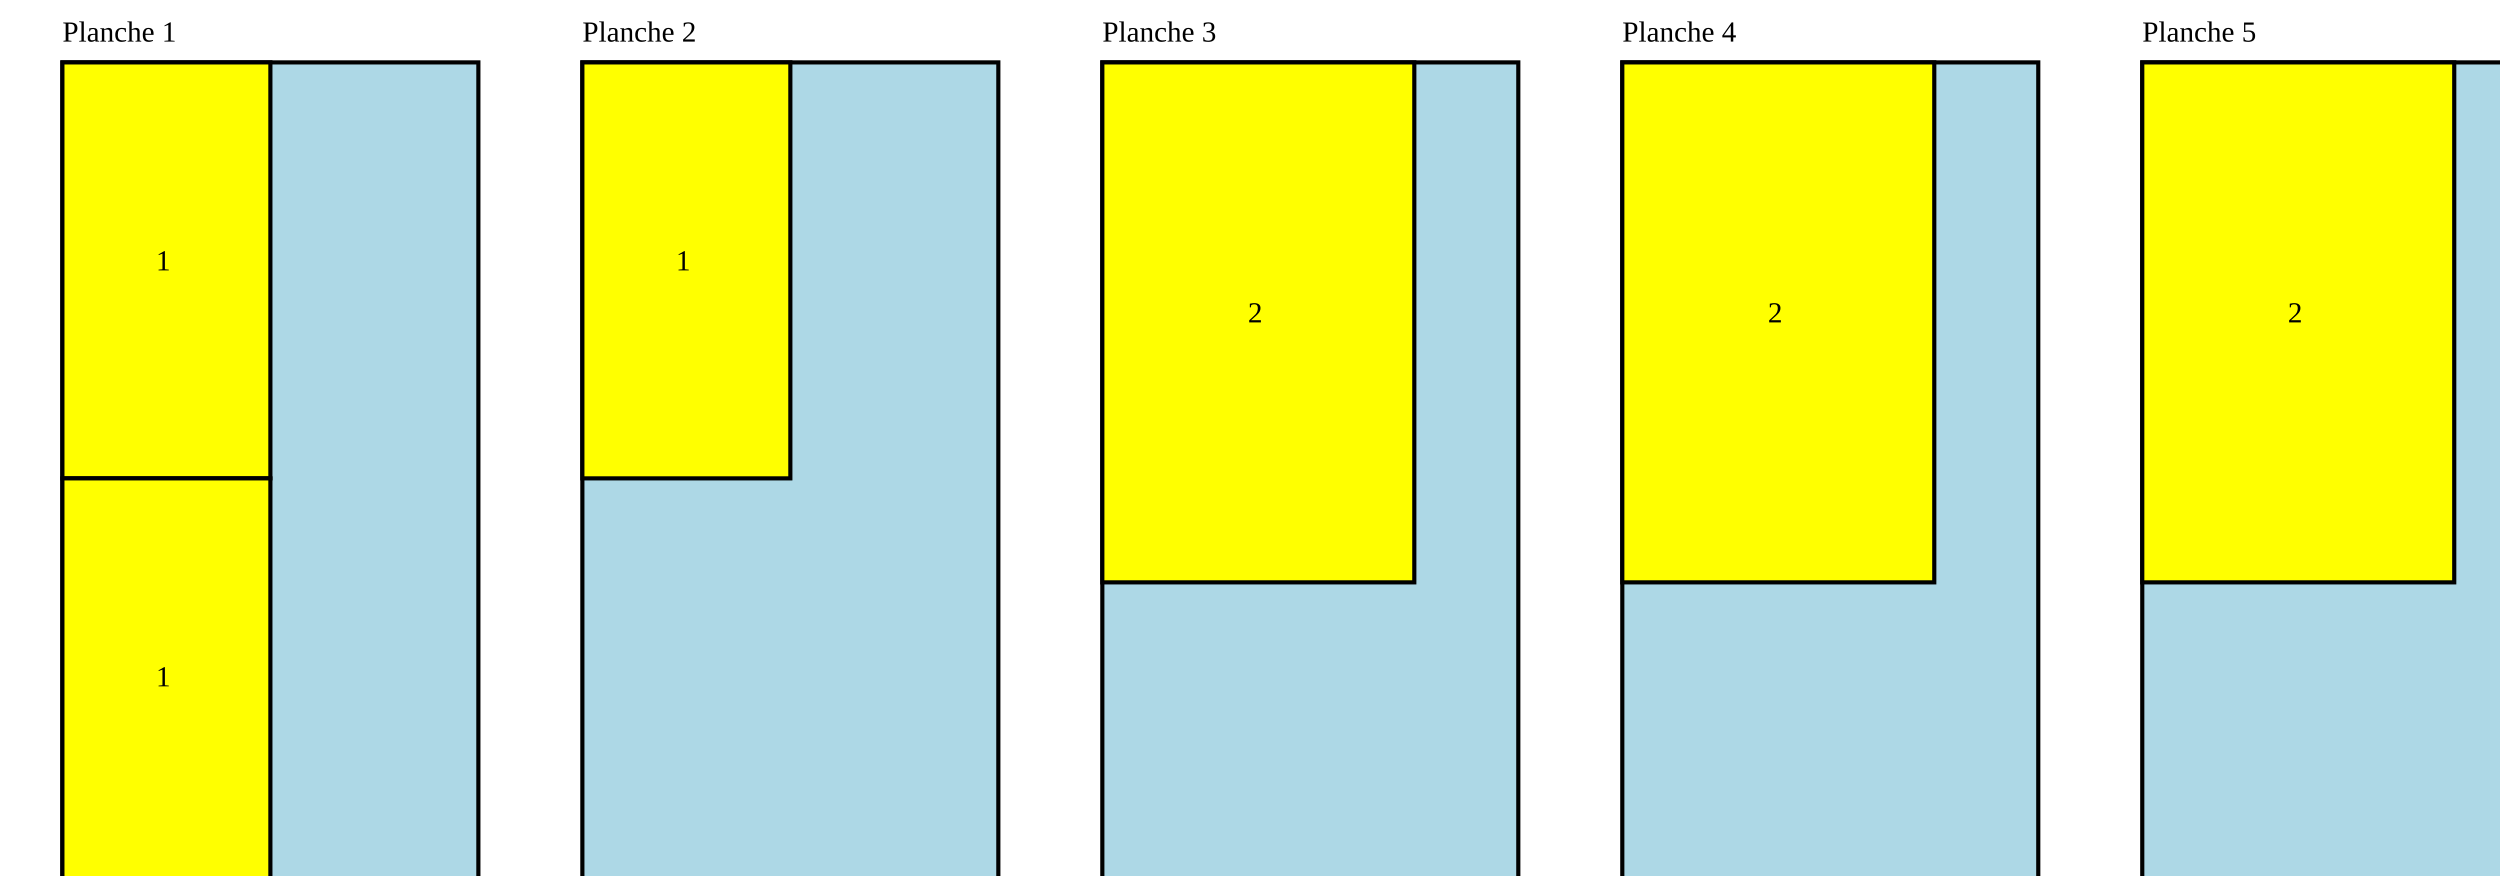
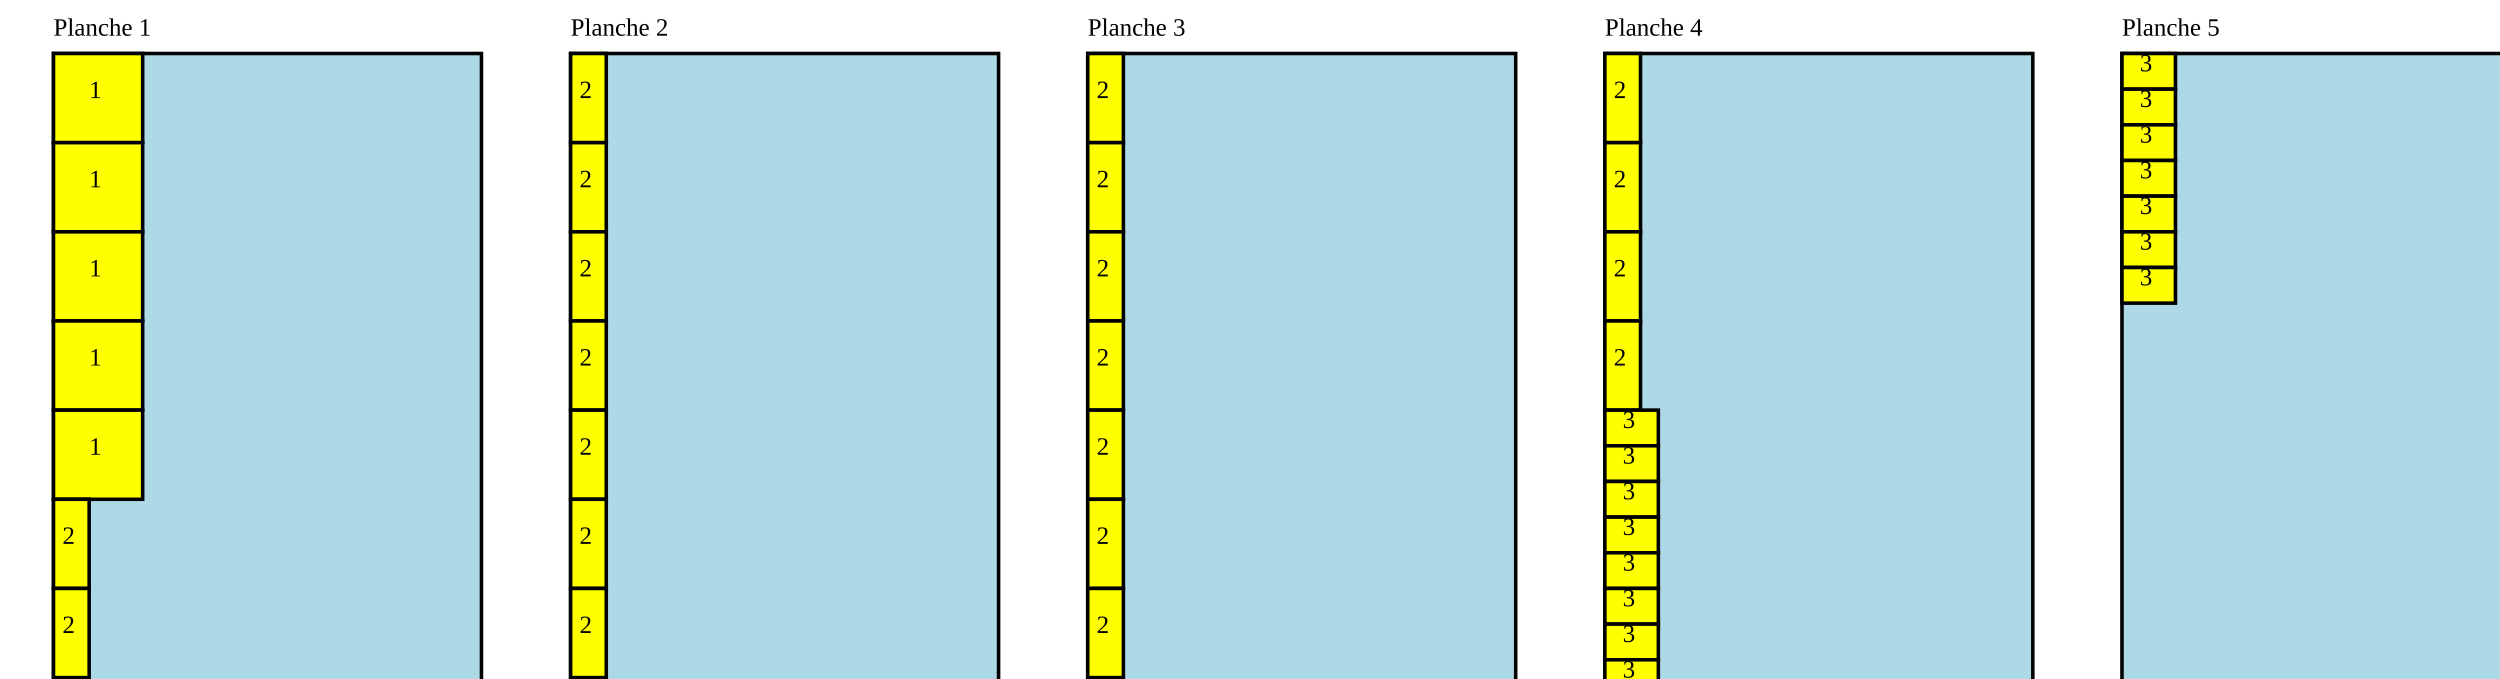
<svg xmlns="http://www.w3.org/2000/svg" version="1.1">
  <text x="30" y="20" style="font-size:14px;color:black;">Planche 1</text>
-   <rect width="200" height="400" x="30" y="30" style="fill:lightblue; stroke:black; stroke-width:2px;" />
-   <rect width="100" height="200" x="30" y="30" style="fill:yellow; stroke:black; stroke-width:2px;" />
-   <text x="75" y="130" style="font-size:14px;color:black;">1</text>
-   <rect width="100" height="200" x="30" y="230" style="fill:yellow; stroke:black; stroke-width:2px;" />
-   <text x="75" y="330" style="font-size:14px;color:black;">1</text>
-   <text x="280" y="20" style="font-size:14px;color:black;">Planche 2</text>
-   <rect width="200" height="400" x="280" y="30" style="fill:lightblue; stroke:black; stroke-width:2px;" />
-   <rect width="100" height="200" x="280" y="30" style="fill:yellow; stroke:black; stroke-width:2px;" />
-   <text x="325" y="130" style="font-size:14px;color:black;">1</text>
-   <text x="530" y="20" style="font-size:14px;color:black;">Planche 3</text>
-   <rect width="200" height="400" x="530" y="30" style="fill:lightblue; stroke:black; stroke-width:2px;" />
-   <rect width="150" height="250" x="530" y="30" style="fill:yellow; stroke:black; stroke-width:2px;" />
-   <text x="600" y="155" style="font-size:14px;color:black;">2</text>
-   <text x="780" y="20" style="font-size:14px;color:black;">Planche 4</text>
-   <rect width="200" height="400" x="780" y="30" style="fill:lightblue; stroke:black; stroke-width:2px;" />
-   <rect width="150" height="250" x="780" y="30" style="fill:yellow; stroke:black; stroke-width:2px;" />
-   <text x="850" y="155" style="font-size:14px;color:black;">2</text>
-   <text x="1030" y="20" style="font-size:14px;color:black;">Planche 5</text>
-   <rect width="200" height="400" x="1030" y="30" style="fill:lightblue; stroke:black; stroke-width:2px;" />
-   <rect width="150" height="250" x="1030" y="30" style="fill:yellow; stroke:black; stroke-width:2px;" />
-   <text x="1100" y="155" style="font-size:14px;color:black;">2</text>
+   <rect width="240" height="360" x="30" y="30" style="fill:lightblue; stroke:black; stroke-width:2px;" />
+   <rect width="50" height="50" x="30" y="30" style="fill:yellow; stroke:black; stroke-width:2px;" />
+   <text x="50" y="55" style="font-size:14px;color:black;">1</text>
+   <rect width="50" height="50" x="30" y="80" style="fill:yellow; stroke:black; stroke-width:2px;" />
+   <text x="50" y="105" style="font-size:14px;color:black;">1</text>
+   <rect width="50" height="50" x="30" y="130" style="fill:yellow; stroke:black; stroke-width:2px;" />
+   <text x="50" y="155" style="font-size:14px;color:black;">1</text>
+   <rect width="50" height="50" x="30" y="180" style="fill:yellow; stroke:black; stroke-width:2px;" />
+   <text x="50" y="205" style="font-size:14px;color:black;">1</text>
+   <rect width="50" height="50" x="30" y="230" style="fill:yellow; stroke:black; stroke-width:2px;" />
+   <text x="50" y="255" style="font-size:14px;color:black;">1</text>
+   <rect width="20" height="50" x="30" y="280" style="fill:yellow; stroke:black; stroke-width:2px;" />
+   <text x="35" y="305" style="font-size:14px;color:black;">2</text>
+   <rect width="20" height="50" x="30" y="330" style="fill:yellow; stroke:black; stroke-width:2px;" />
+   <text x="35" y="355" style="font-size:14px;color:black;">2</text>
+   <text x="320" y="20" style="font-size:14px;color:black;">Planche 2</text>
+   <rect width="240" height="360" x="320" y="30" style="fill:lightblue; stroke:black; stroke-width:2px;" />
+   <rect width="20" height="50" x="320" y="30" style="fill:yellow; stroke:black; stroke-width:2px;" />
+   <text x="325" y="55" style="font-size:14px;color:black;">2</text>
+   <rect width="20" height="50" x="320" y="80" style="fill:yellow; stroke:black; stroke-width:2px;" />
+   <text x="325" y="105" style="font-size:14px;color:black;">2</text>
+   <rect width="20" height="50" x="320" y="130" style="fill:yellow; stroke:black; stroke-width:2px;" />
+   <text x="325" y="155" style="font-size:14px;color:black;">2</text>
+   <rect width="20" height="50" x="320" y="180" style="fill:yellow; stroke:black; stroke-width:2px;" />
+   <text x="325" y="205" style="font-size:14px;color:black;">2</text>
+   <rect width="20" height="50" x="320" y="230" style="fill:yellow; stroke:black; stroke-width:2px;" />
+   <text x="325" y="255" style="font-size:14px;color:black;">2</text>
+   <rect width="20" height="50" x="320" y="280" style="fill:yellow; stroke:black; stroke-width:2px;" />
+   <text x="325" y="305" style="font-size:14px;color:black;">2</text>
+   <rect width="20" height="50" x="320" y="330" style="fill:yellow; stroke:black; stroke-width:2px;" />
+   <text x="325" y="355" style="font-size:14px;color:black;">2</text>
+   <text x="610" y="20" style="font-size:14px;color:black;">Planche 3</text>
+   <rect width="240" height="360" x="610" y="30" style="fill:lightblue; stroke:black; stroke-width:2px;" />
+   <rect width="20" height="50" x="610" y="30" style="fill:yellow; stroke:black; stroke-width:2px;" />
+   <text x="615" y="55" style="font-size:14px;color:black;">2</text>
+   <rect width="20" height="50" x="610" y="80" style="fill:yellow; stroke:black; stroke-width:2px;" />
+   <text x="615" y="105" style="font-size:14px;color:black;">2</text>
+   <rect width="20" height="50" x="610" y="130" style="fill:yellow; stroke:black; stroke-width:2px;" />
+   <text x="615" y="155" style="font-size:14px;color:black;">2</text>
+   <rect width="20" height="50" x="610" y="180" style="fill:yellow; stroke:black; stroke-width:2px;" />
+   <text x="615" y="205" style="font-size:14px;color:black;">2</text>
+   <rect width="20" height="50" x="610" y="230" style="fill:yellow; stroke:black; stroke-width:2px;" />
+   <text x="615" y="255" style="font-size:14px;color:black;">2</text>
+   <rect width="20" height="50" x="610" y="280" style="fill:yellow; stroke:black; stroke-width:2px;" />
+   <text x="615" y="305" style="font-size:14px;color:black;">2</text>
+   <rect width="20" height="50" x="610" y="330" style="fill:yellow; stroke:black; stroke-width:2px;" />
+   <text x="615" y="355" style="font-size:14px;color:black;">2</text>
+   <text x="900" y="20" style="font-size:14px;color:black;">Planche 4</text>
+   <rect width="240" height="360" x="900" y="30" style="fill:lightblue; stroke:black; stroke-width:2px;" />
+   <rect width="20" height="50" x="900" y="30" style="fill:yellow; stroke:black; stroke-width:2px;" />
+   <text x="905" y="55" style="font-size:14px;color:black;">2</text>
+   <rect width="20" height="50" x="900" y="80" style="fill:yellow; stroke:black; stroke-width:2px;" />
+   <text x="905" y="105" style="font-size:14px;color:black;">2</text>
+   <rect width="20" height="50" x="900" y="130" style="fill:yellow; stroke:black; stroke-width:2px;" />
+   <text x="905" y="155" style="font-size:14px;color:black;">2</text>
+   <rect width="20" height="50" x="900" y="180" style="fill:yellow; stroke:black; stroke-width:2px;" />
+   <text x="905" y="205" style="font-size:14px;color:black;">2</text>
+   <rect width="30" height="20" x="900" y="230" style="fill:yellow; stroke:black; stroke-width:2px;" />
+   <text x="910" y="240" style="font-size:14px;color:black;">3</text>
+   <rect width="30" height="20" x="900" y="250" style="fill:yellow; stroke:black; stroke-width:2px;" />
+   <text x="910" y="260" style="font-size:14px;color:black;">3</text>
+   <rect width="30" height="20" x="900" y="270" style="fill:yellow; stroke:black; stroke-width:2px;" />
+   <text x="910" y="280" style="font-size:14px;color:black;">3</text>
+   <rect width="30" height="20" x="900" y="290" style="fill:yellow; stroke:black; stroke-width:2px;" />
+   <text x="910" y="300" style="font-size:14px;color:black;">3</text>
+   <rect width="30" height="20" x="900" y="310" style="fill:yellow; stroke:black; stroke-width:2px;" />
+   <text x="910" y="320" style="font-size:14px;color:black;">3</text>
+   <rect width="30" height="20" x="900" y="330" style="fill:yellow; stroke:black; stroke-width:2px;" />
+   <text x="910" y="340" style="font-size:14px;color:black;">3</text>
+   <rect width="30" height="20" x="900" y="350" style="fill:yellow; stroke:black; stroke-width:2px;" />
+   <text x="910" y="360" style="font-size:14px;color:black;">3</text>
+   <rect width="30" height="20" x="900" y="370" style="fill:yellow; stroke:black; stroke-width:2px;" />
+   <text x="910" y="380" style="font-size:14px;color:black;">3</text>
+   <text x="1190" y="20" style="font-size:14px;color:black;">Planche 5</text>
+   <rect width="240" height="360" x="1190" y="30" style="fill:lightblue; stroke:black; stroke-width:2px;" />
+   <rect width="30" height="20" x="1190" y="30" style="fill:yellow; stroke:black; stroke-width:2px;" />
+   <text x="1200" y="40" style="font-size:14px;color:black;">3</text>
+   <rect width="30" height="20" x="1190" y="50" style="fill:yellow; stroke:black; stroke-width:2px;" />
+   <text x="1200" y="60" style="font-size:14px;color:black;">3</text>
+   <rect width="30" height="20" x="1190" y="70" style="fill:yellow; stroke:black; stroke-width:2px;" />
+   <text x="1200" y="80" style="font-size:14px;color:black;">3</text>
+   <rect width="30" height="20" x="1190" y="90" style="fill:yellow; stroke:black; stroke-width:2px;" />
+   <text x="1200" y="100" style="font-size:14px;color:black;">3</text>
+   <rect width="30" height="20" x="1190" y="110" style="fill:yellow; stroke:black; stroke-width:2px;" />
+   <text x="1200" y="120" style="font-size:14px;color:black;">3</text>
+   <rect width="30" height="20" x="1190" y="130" style="fill:yellow; stroke:black; stroke-width:2px;" />
+   <text x="1200" y="140" style="font-size:14px;color:black;">3</text>
+   <rect width="30" height="20" x="1190" y="150" style="fill:yellow; stroke:black; stroke-width:2px;" />
+   <text x="1200" y="160" style="font-size:14px;color:black;">3</text>
</svg>
